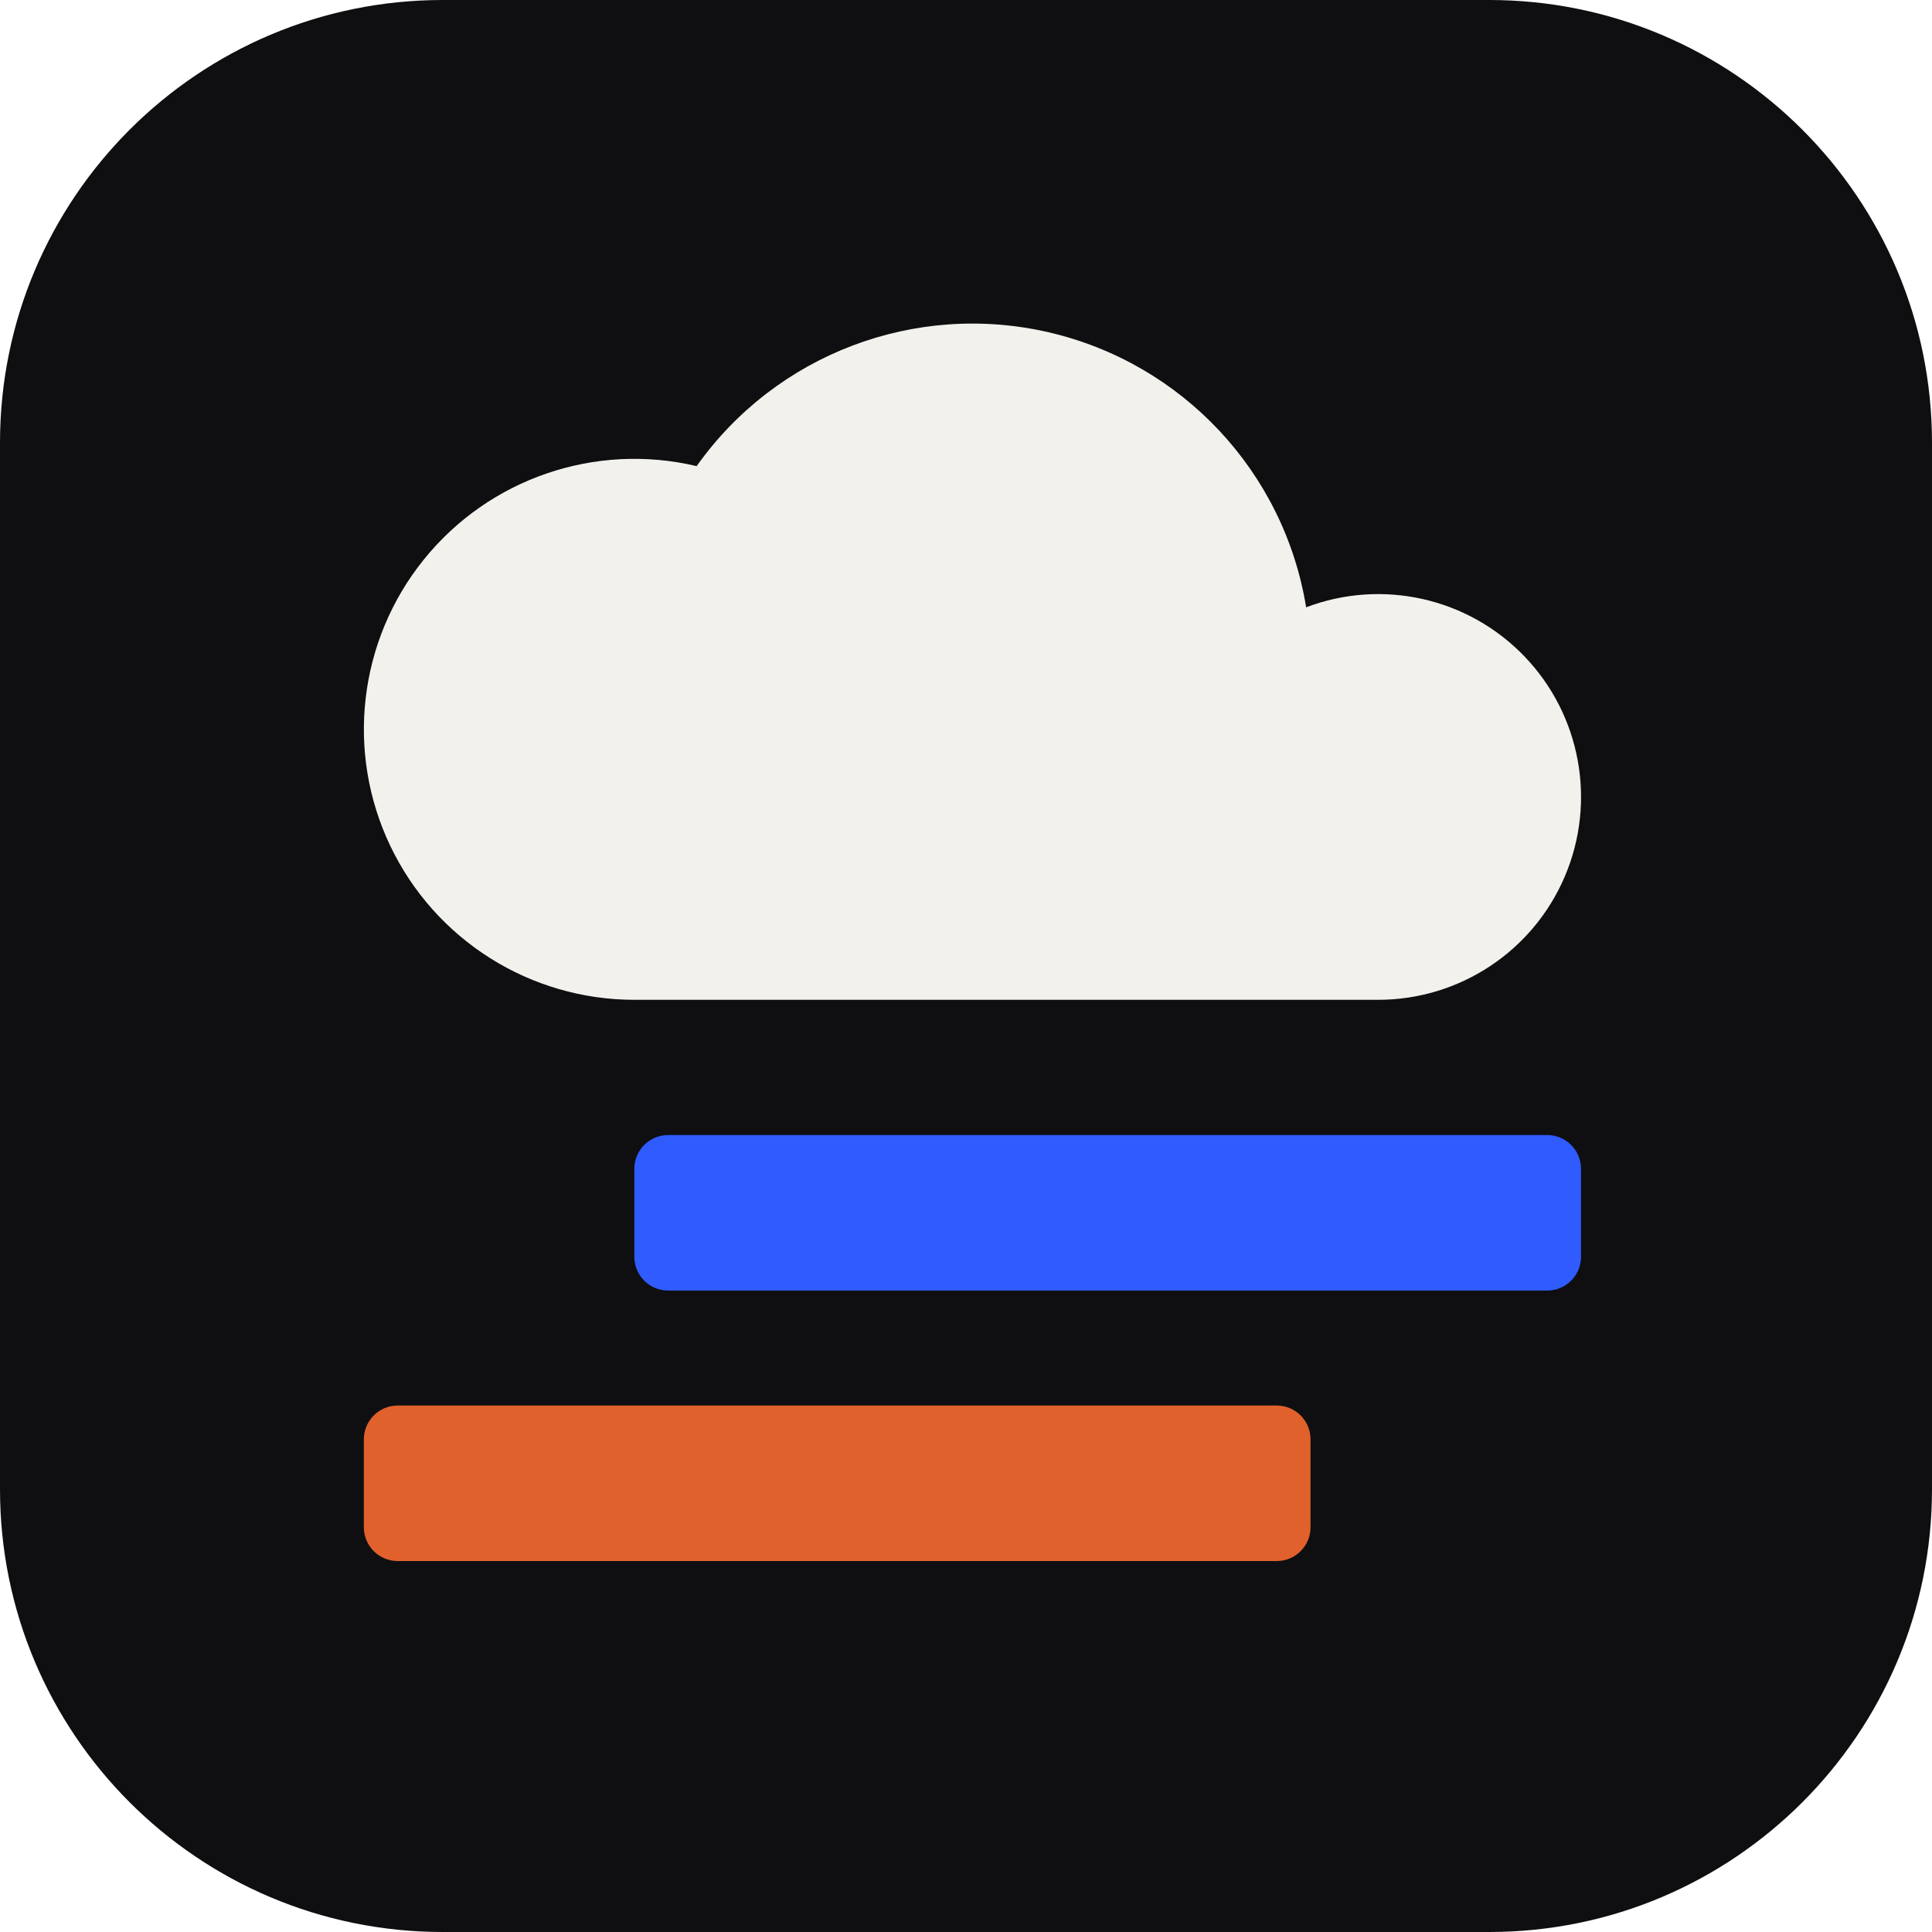
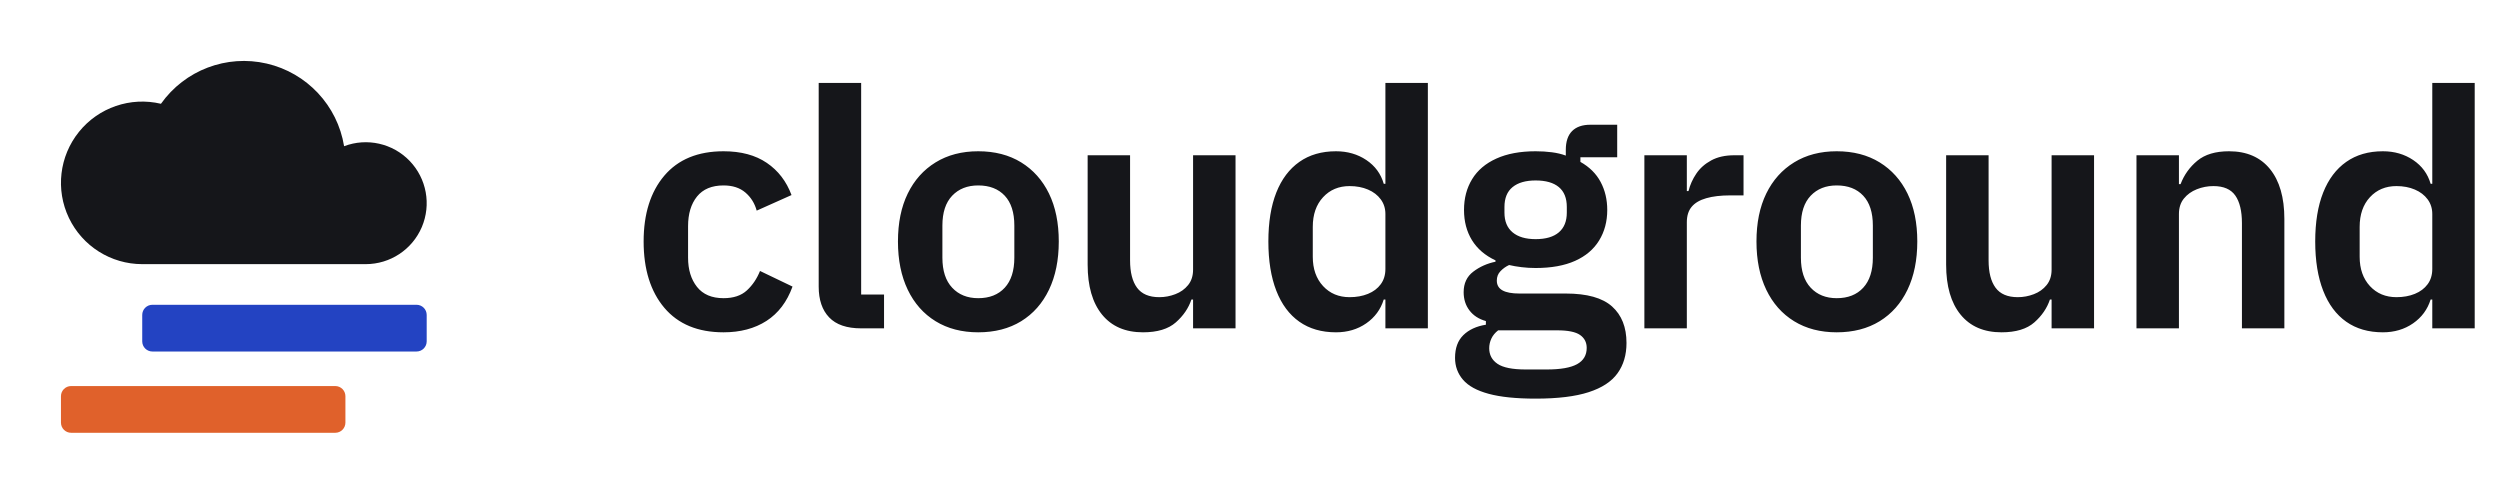
- <svg xmlns="http://www.w3.org/2000/svg" viewBox="0 0 48 48" width="48" height="48">
-   <rect width="48" height="48" rx="11" fill="#0F0F12" />
-   <g transform="translate(4 3) scale(.84)">
-     <path fill="#F2F1EC" d="M14 26A8 8 0 1 1 15.843 10.215A10 10 0 0 1 33.87 14.391A6 6 0 1 1 36 26Z" />
-     <rect x="14" y="30" width="28" height="4.6" rx="1" fill="#2F5BFF" />
-     <rect x="6" y="38" width="28" height="4.6" rx="1" fill="#E0612B" />
+ <svg xmlns="http://www.w3.org/2000/svg" width="769px" height="150px" viewBox="0 0 769 150" version="1.1">
+   <g id="lockup/light" stroke="none" fill="none" fill-rule="evenodd" stroke-width="1">
+     <g id="Group" transform="translate(18.75, 18.7468)">
+       <g>
+         <path d="M25,62.503 C15.373,62.502 6.602,56.974 2.449,48.289 C-1.705,39.604 -0.502,29.306 5.54,21.812 C11.583,14.317 21.391,10.958 30.759,13.175 C38.094,2.832 50.951,-2.054 63.303,0.808 C75.655,3.669 85.054,13.711 87.094,26.225 C94.12,23.556 102.062,25.341 107.27,30.76 C112.479,36.18 113.947,44.185 111.002,51.101 C108.057,58.016 101.266,62.504 93.75,62.503 L25,62.503 Z" id="Path" fill="#15161A" />
+         <rect id="Rectangle" fill="#2343C2" x="25" y="75.003" width="87.5" height="14.375" rx="3.125" />
+         <rect id="Rectangle" fill="#E0612B" x="0" y="100.003" width="87.5" height="14.375" rx="3.125" />
+       </g>
+       <path d="M203.81,83.473 C195.923,83.473 189.853,80.96 185.6,75.933 C181.353,70.9 179.23,64.1 179.23,55.533 C179.23,47.033 181.353,40.283 185.6,35.283 C189.853,30.283 195.923,27.783 203.81,27.783 C209.183,27.783 213.62,28.973 217.12,31.353 C220.62,33.733 223.153,37.033 224.72,41.253 L214.01,46.043 C213.397,43.797 212.24,41.943 210.54,40.483 C208.84,39.023 206.597,38.293 203.81,38.293 C200.203,38.293 197.483,39.43 195.65,41.703 C193.817,43.983 192.9,47.027 192.9,50.833 L192.9,60.523 C192.9,64.197 193.817,67.19 195.65,69.503 C197.483,71.817 200.203,72.973 203.81,72.973 C206.87,72.973 209.267,72.173 211,70.573 C212.733,68.973 214.077,66.983 215.03,64.603 L225.03,69.403 C223.33,74.097 220.66,77.617 217.02,79.963 C213.38,82.303 208.977,83.473 203.81,83.473 Z M253.18,82.253 L246.14,82.253 C241.72,82.253 238.44,81.13 236.3,78.883 C234.153,76.643 233.08,73.483 233.08,69.403 L233.08,6.773 L246.14,6.773 L246.14,71.853 L253.18,71.853 L253.18,82.253 Z M282.15,83.473 C277.117,83.473 272.747,82.337 269.04,80.063 C265.333,77.783 262.477,74.553 260.47,70.373 C258.463,66.187 257.46,61.24 257.46,55.533 C257.46,49.82 258.463,44.907 260.47,40.793 C262.477,36.68 265.333,33.483 269.04,31.203 C272.747,28.923 277.117,27.783 282.15,27.783 C287.25,27.783 291.653,28.923 295.36,31.203 C299.06,33.483 301.913,36.68 303.92,40.793 C305.927,44.907 306.93,49.82 306.93,55.533 C306.93,61.24 305.927,66.187 303.92,70.373 C301.913,74.553 299.06,77.783 295.36,80.063 C291.653,82.337 287.25,83.473 282.15,83.473 Z M282.15,72.973 C285.617,72.973 288.337,71.9 290.31,69.753 C292.277,67.613 293.26,64.537 293.26,60.523 L293.26,50.633 C293.26,46.62 292.277,43.56 290.31,41.453 C288.337,39.347 285.617,38.293 282.15,38.293 C278.817,38.293 276.147,39.347 274.14,41.453 C272.133,43.56 271.13,46.62 271.13,50.633 L271.13,60.523 C271.13,64.537 272.133,67.613 274.14,69.753 C276.147,71.9 278.817,72.973 282.15,72.973 Z M348.24,82.253 L348.24,73.383 L347.73,73.383 C346.85,76.03 345.253,78.373 342.94,80.413 C340.627,82.453 337.26,83.473 332.84,83.473 C327.4,83.473 323.2,81.657 320.24,78.023 C317.287,74.383 315.81,69.267 315.81,62.673 L315.81,29.013 L328.86,29.013 L328.86,61.343 C328.86,65.017 329.573,67.82 331,69.753 C332.433,71.693 334.713,72.663 337.84,72.663 C339.54,72.663 341.187,72.357 342.78,71.743 C344.38,71.137 345.69,70.203 346.71,68.943 C347.73,67.683 348.24,66.103 348.24,64.203 L348.24,29.013 L361.3,29.013 L361.3,82.253 L348.24,82.253 Z M407.4,82.253 L407.4,73.383 L406.89,73.383 C405.937,76.443 404.137,78.89 401.49,80.723 C398.837,82.557 395.74,83.473 392.2,83.473 C387.78,83.473 384.023,82.387 380.93,80.213 C377.837,78.04 375.473,74.86 373.84,70.673 C372.213,66.493 371.4,61.447 371.4,55.533 C371.4,49.613 372.213,44.597 373.84,40.483 C375.473,36.37 377.837,33.227 380.93,31.053 C384.023,28.873 387.78,27.783 392.2,27.783 C395.74,27.783 398.853,28.683 401.54,30.483 C404.227,32.29 406.01,34.723 406.89,37.783 L407.4,37.783 L407.4,6.773 L420.46,6.773 L420.46,82.253 L407.4,82.253 Z M396.39,72.663 C398.497,72.663 400.383,72.323 402.05,71.643 C403.717,70.963 405.023,69.977 405.97,68.683 C406.923,67.397 407.4,65.833 407.4,63.993 L407.4,47.063 C407.4,45.363 406.923,43.867 405.97,42.573 C405.023,41.28 403.717,40.277 402.05,39.563 C400.383,38.85 398.497,38.493 396.39,38.493 C393.057,38.493 390.337,39.633 388.23,41.913 C386.117,44.193 385.06,47.237 385.06,51.043 L385.06,60.223 C385.06,63.963 386.117,66.973 388.23,69.253 C390.337,71.527 393.057,72.663 396.39,72.663 Z M481.56,86.743 C481.56,90.417 480.64,93.527 478.8,96.073 C476.967,98.627 474.01,100.563 469.93,101.883 C465.85,103.21 460.41,103.873 453.61,103.873 C447.623,103.873 442.813,103.38 439.18,102.393 C435.54,101.413 432.903,99.97 431.27,98.063 C429.637,96.157 428.82,93.913 428.82,91.333 C428.82,88.34 429.67,86.01 431.37,84.343 C433.07,82.677 435.383,81.607 438.31,81.133 L438.31,80.013 C436.13,79.4 434.447,78.31 433.26,76.743 C432.067,75.183 431.47,73.313 431.47,71.133 C431.47,68.413 432.457,66.307 434.43,64.813 C436.403,63.313 438.683,62.293 441.27,61.753 L441.27,61.343 C438.07,59.85 435.653,57.777 434.02,55.123 C432.393,52.47 431.58,49.377 431.58,45.843 C431.58,42.237 432.413,39.073 434.08,36.353 C435.74,33.633 438.22,31.527 441.52,30.033 C444.82,28.533 448.85,27.783 453.61,27.783 C455.377,27.783 457.043,27.887 458.61,28.093 C460.17,28.293 461.597,28.633 462.89,29.113 L462.89,27.373 C462.89,24.793 463.537,22.857 464.83,21.563 C466.123,20.27 467.993,19.623 470.44,19.623 L478.7,19.623 L478.7,29.623 L467.38,29.623 L467.38,31.053 C470.167,32.613 472.24,34.67 473.6,37.223 C474.96,39.77 475.64,42.643 475.64,45.843 C475.64,49.377 474.807,52.503 473.14,55.223 C471.473,57.943 469.01,60.033 465.75,61.493 C462.483,62.96 458.437,63.693 453.61,63.693 C452.11,63.693 450.663,63.607 449.27,63.433 C447.877,63.267 446.603,63.047 445.45,62.773 C444.43,63.247 443.547,63.877 442.8,64.663 C442.047,65.443 441.67,66.41 441.67,67.563 C441.67,68.923 442.25,69.927 443.41,70.573 C444.563,71.22 446.297,71.543 448.61,71.543 L462.89,71.543 C469.417,71.543 474.16,72.87 477.12,75.523 C480.08,78.177 481.56,81.917 481.56,86.743 Z M469.32,88.273 C469.32,86.573 468.64,85.247 467.28,84.293 C465.92,83.34 463.573,82.863 460.24,82.863 L442.08,82.863 C441.127,83.61 440.43,84.46 439.99,85.413 C439.55,86.367 439.33,87.353 439.33,88.373 C439.33,90.413 440.18,92.01 441.88,93.163 C443.58,94.323 446.47,94.903 450.55,94.903 L457.08,94.903 C461.293,94.903 464.387,94.36 466.36,93.273 C468.333,92.18 469.32,90.513 469.32,88.273 Z M453.61,54.813 C456.737,54.813 459.117,54.117 460.75,52.723 C462.383,51.33 463.2,49.307 463.2,46.653 L463.2,44.923 C463.2,42.203 462.383,40.163 460.75,38.803 C459.117,37.443 456.737,36.763 453.61,36.763 C450.55,36.763 448.187,37.443 446.52,38.803 C444.853,40.163 444.02,42.203 444.02,44.923 L444.02,46.653 C444.02,49.307 444.853,51.33 446.52,52.723 C448.187,54.117 450.55,54.813 453.61,54.813 Z M500.12,82.253 L487.06,82.253 L487.06,29.013 L500.12,29.013 L500.12,40.023 L500.63,40.023 C501.103,38.123 501.903,36.34 503.03,34.673 C504.15,33.007 505.68,31.647 507.62,30.593 C509.553,29.54 511.917,29.013 514.71,29.013 L517.56,29.013 L517.56,41.353 L513.48,41.353 C510.56,41.353 508.097,41.643 506.09,42.223 C504.083,42.797 502.587,43.68 501.6,44.873 C500.613,46.06 500.12,47.64 500.12,49.613 L500.12,82.253 Z M546.22,83.473 C541.193,83.473 536.827,82.337 533.12,80.063 C529.413,77.783 526.557,74.553 524.55,70.373 C522.543,66.187 521.54,61.24 521.54,55.533 C521.54,49.82 522.543,44.907 524.55,40.793 C526.557,36.68 529.413,33.483 533.12,31.203 C536.827,28.923 541.193,27.783 546.22,27.783 C551.32,27.783 555.723,28.923 559.43,31.203 C563.137,33.483 565.993,36.68 568,40.793 C570.007,44.907 571.01,49.82 571.01,55.533 C571.01,61.24 570.007,66.187 568,70.373 C565.993,74.553 563.137,77.783 559.43,80.063 C555.723,82.337 551.32,83.473 546.22,83.473 Z M546.22,72.973 C549.693,72.973 552.413,71.9 554.38,69.753 C556.353,67.613 557.34,64.537 557.34,60.523 L557.34,50.633 C557.34,46.62 556.353,43.56 554.38,41.453 C552.413,39.347 549.693,38.293 546.22,38.293 C542.893,38.293 540.227,39.347 538.22,41.453 C536.213,43.56 535.21,46.62 535.21,50.633 L535.21,60.523 C535.21,64.537 536.213,67.613 538.22,69.753 C540.227,71.9 542.893,72.973 546.22,72.973 Z M612.32,82.253 L612.32,73.383 L611.81,73.383 C610.923,76.03 609.327,78.373 607.02,80.413 C604.707,82.453 601.34,83.473 596.92,83.473 C591.48,83.473 587.28,81.657 584.32,78.023 C581.36,74.383 579.88,69.267 579.88,62.673 L579.88,29.013 L592.94,29.013 L592.94,61.343 C592.94,65.017 593.653,67.82 595.08,69.753 C596.507,71.693 598.787,72.663 601.92,72.663 C603.62,72.663 605.267,72.357 606.86,71.743 C608.46,71.137 609.77,70.203 610.79,68.943 C611.81,67.683 612.32,66.103 612.32,64.203 L612.32,29.013 L625.38,29.013 L625.38,82.253 L612.32,82.253 Z M651.49,82.253 L638.43,82.253 L638.43,29.013 L651.49,29.013 L651.49,37.883 L652,37.883 C653.087,35.03 654.803,32.633 657.15,30.693 C659.497,28.753 662.743,27.783 666.89,27.783 C672.33,27.783 676.53,29.603 679.49,33.243 C682.443,36.883 683.92,42 683.92,48.593 L683.92,82.253 L670.87,82.253 L670.87,49.923 C670.87,46.183 670.19,43.343 668.83,41.403 C667.47,39.463 665.227,38.493 662.1,38.493 C660.327,38.493 658.627,38.817 657,39.463 C655.367,40.11 654.04,41.063 653.02,42.323 C652,43.577 651.49,45.157 651.49,47.063 L651.49,82.253 Z M729.42,82.253 L729.42,73.383 L728.91,73.383 C727.957,76.443 726.153,78.89 723.5,80.723 C720.847,82.557 717.753,83.473 714.22,83.473 C709.8,83.473 706.043,82.387 702.95,80.213 C699.857,78.04 697.493,74.86 695.86,70.673 C694.227,66.493 693.41,61.447 693.41,55.533 C693.41,49.613 694.227,44.597 695.86,40.483 C697.493,36.37 699.857,33.227 702.95,31.053 C706.043,28.873 709.8,27.783 714.22,27.783 C717.753,27.783 720.863,28.683 723.55,30.483 C726.237,32.29 728.023,34.723 728.91,37.783 L729.42,37.783 L729.42,6.773 L742.47,6.773 L742.47,82.253 L729.42,82.253 Z M718.4,72.663 C720.507,72.663 722.393,72.323 724.06,71.643 C725.727,70.963 727.037,69.977 727.99,68.683 C728.943,67.397 729.42,65.833 729.42,63.993 L729.42,47.063 C729.42,45.363 728.943,43.867 727.99,42.573 C727.037,41.28 725.727,40.277 724.06,39.563 C722.393,38.85 720.507,38.493 718.4,38.493 C715.067,38.493 712.347,39.633 710.24,41.913 C708.133,44.193 707.08,47.237 707.08,51.043 L707.08,60.223 C707.08,63.963 708.133,66.973 710.24,69.253 C712.347,71.527 715.067,72.663 718.4,72.663 Z" id="Shape" fill="#15161A" fill-rule="nonzero" />
+     </g>
  </g>
</svg>
